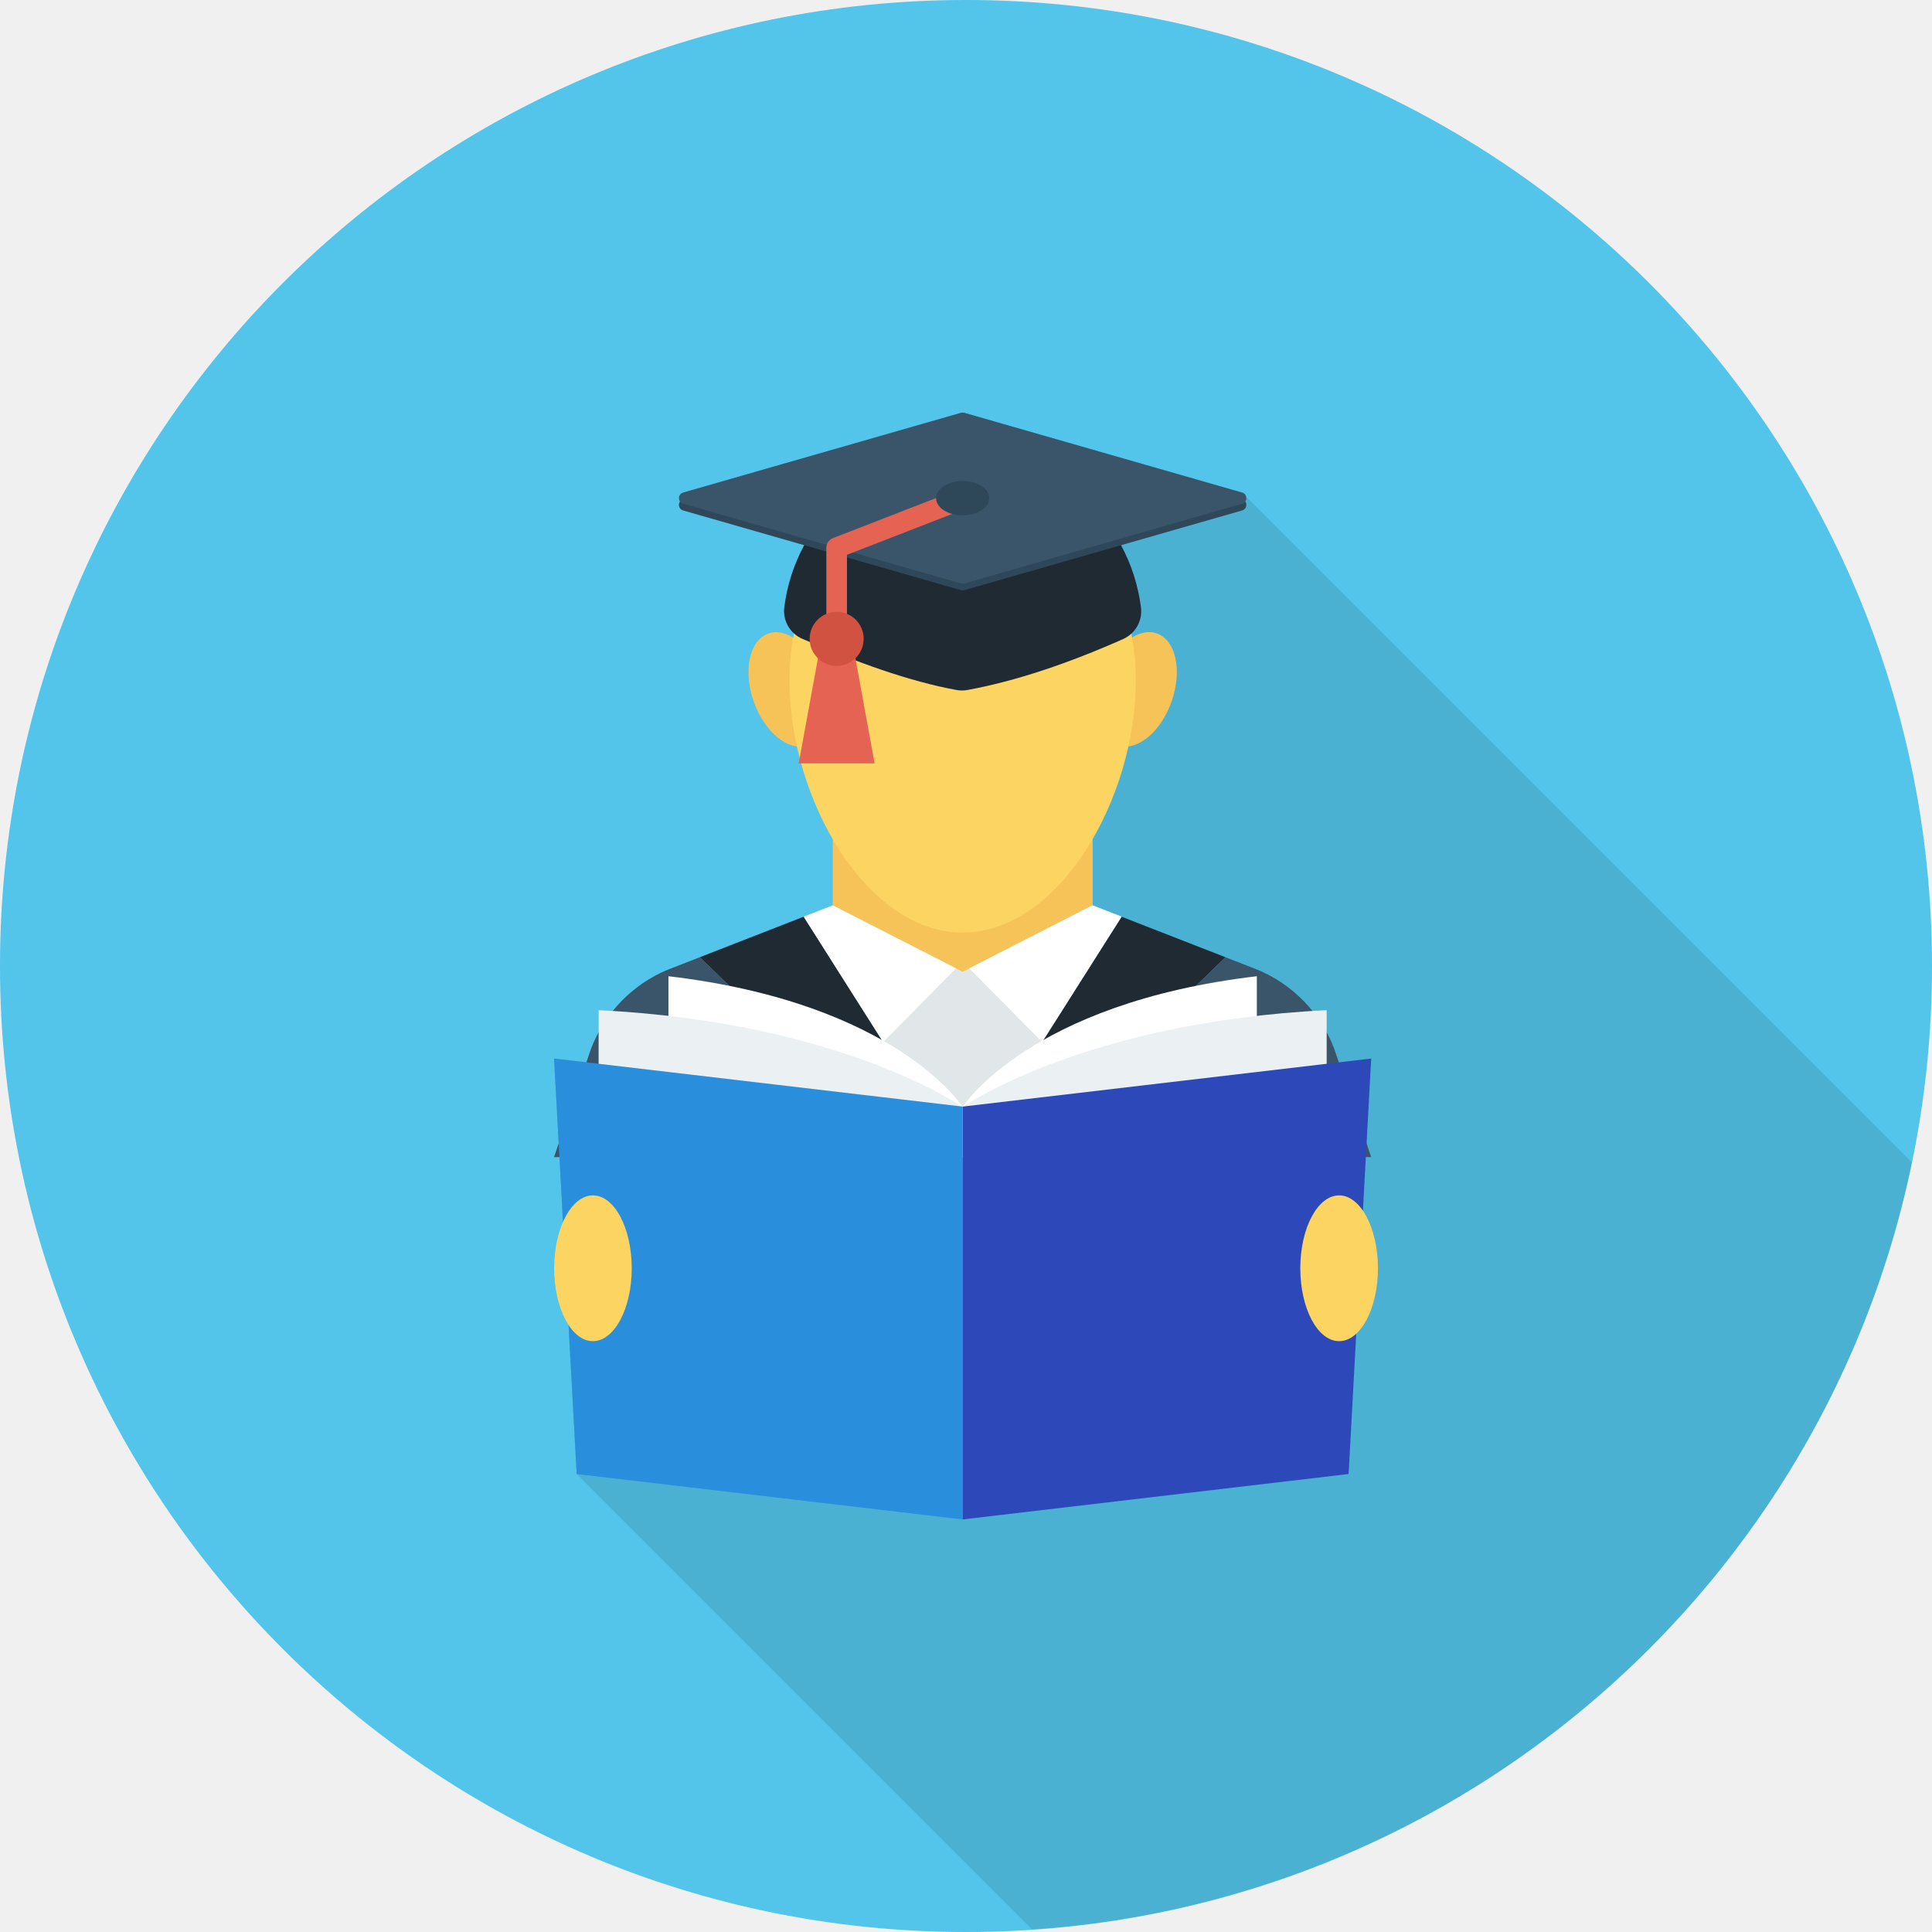
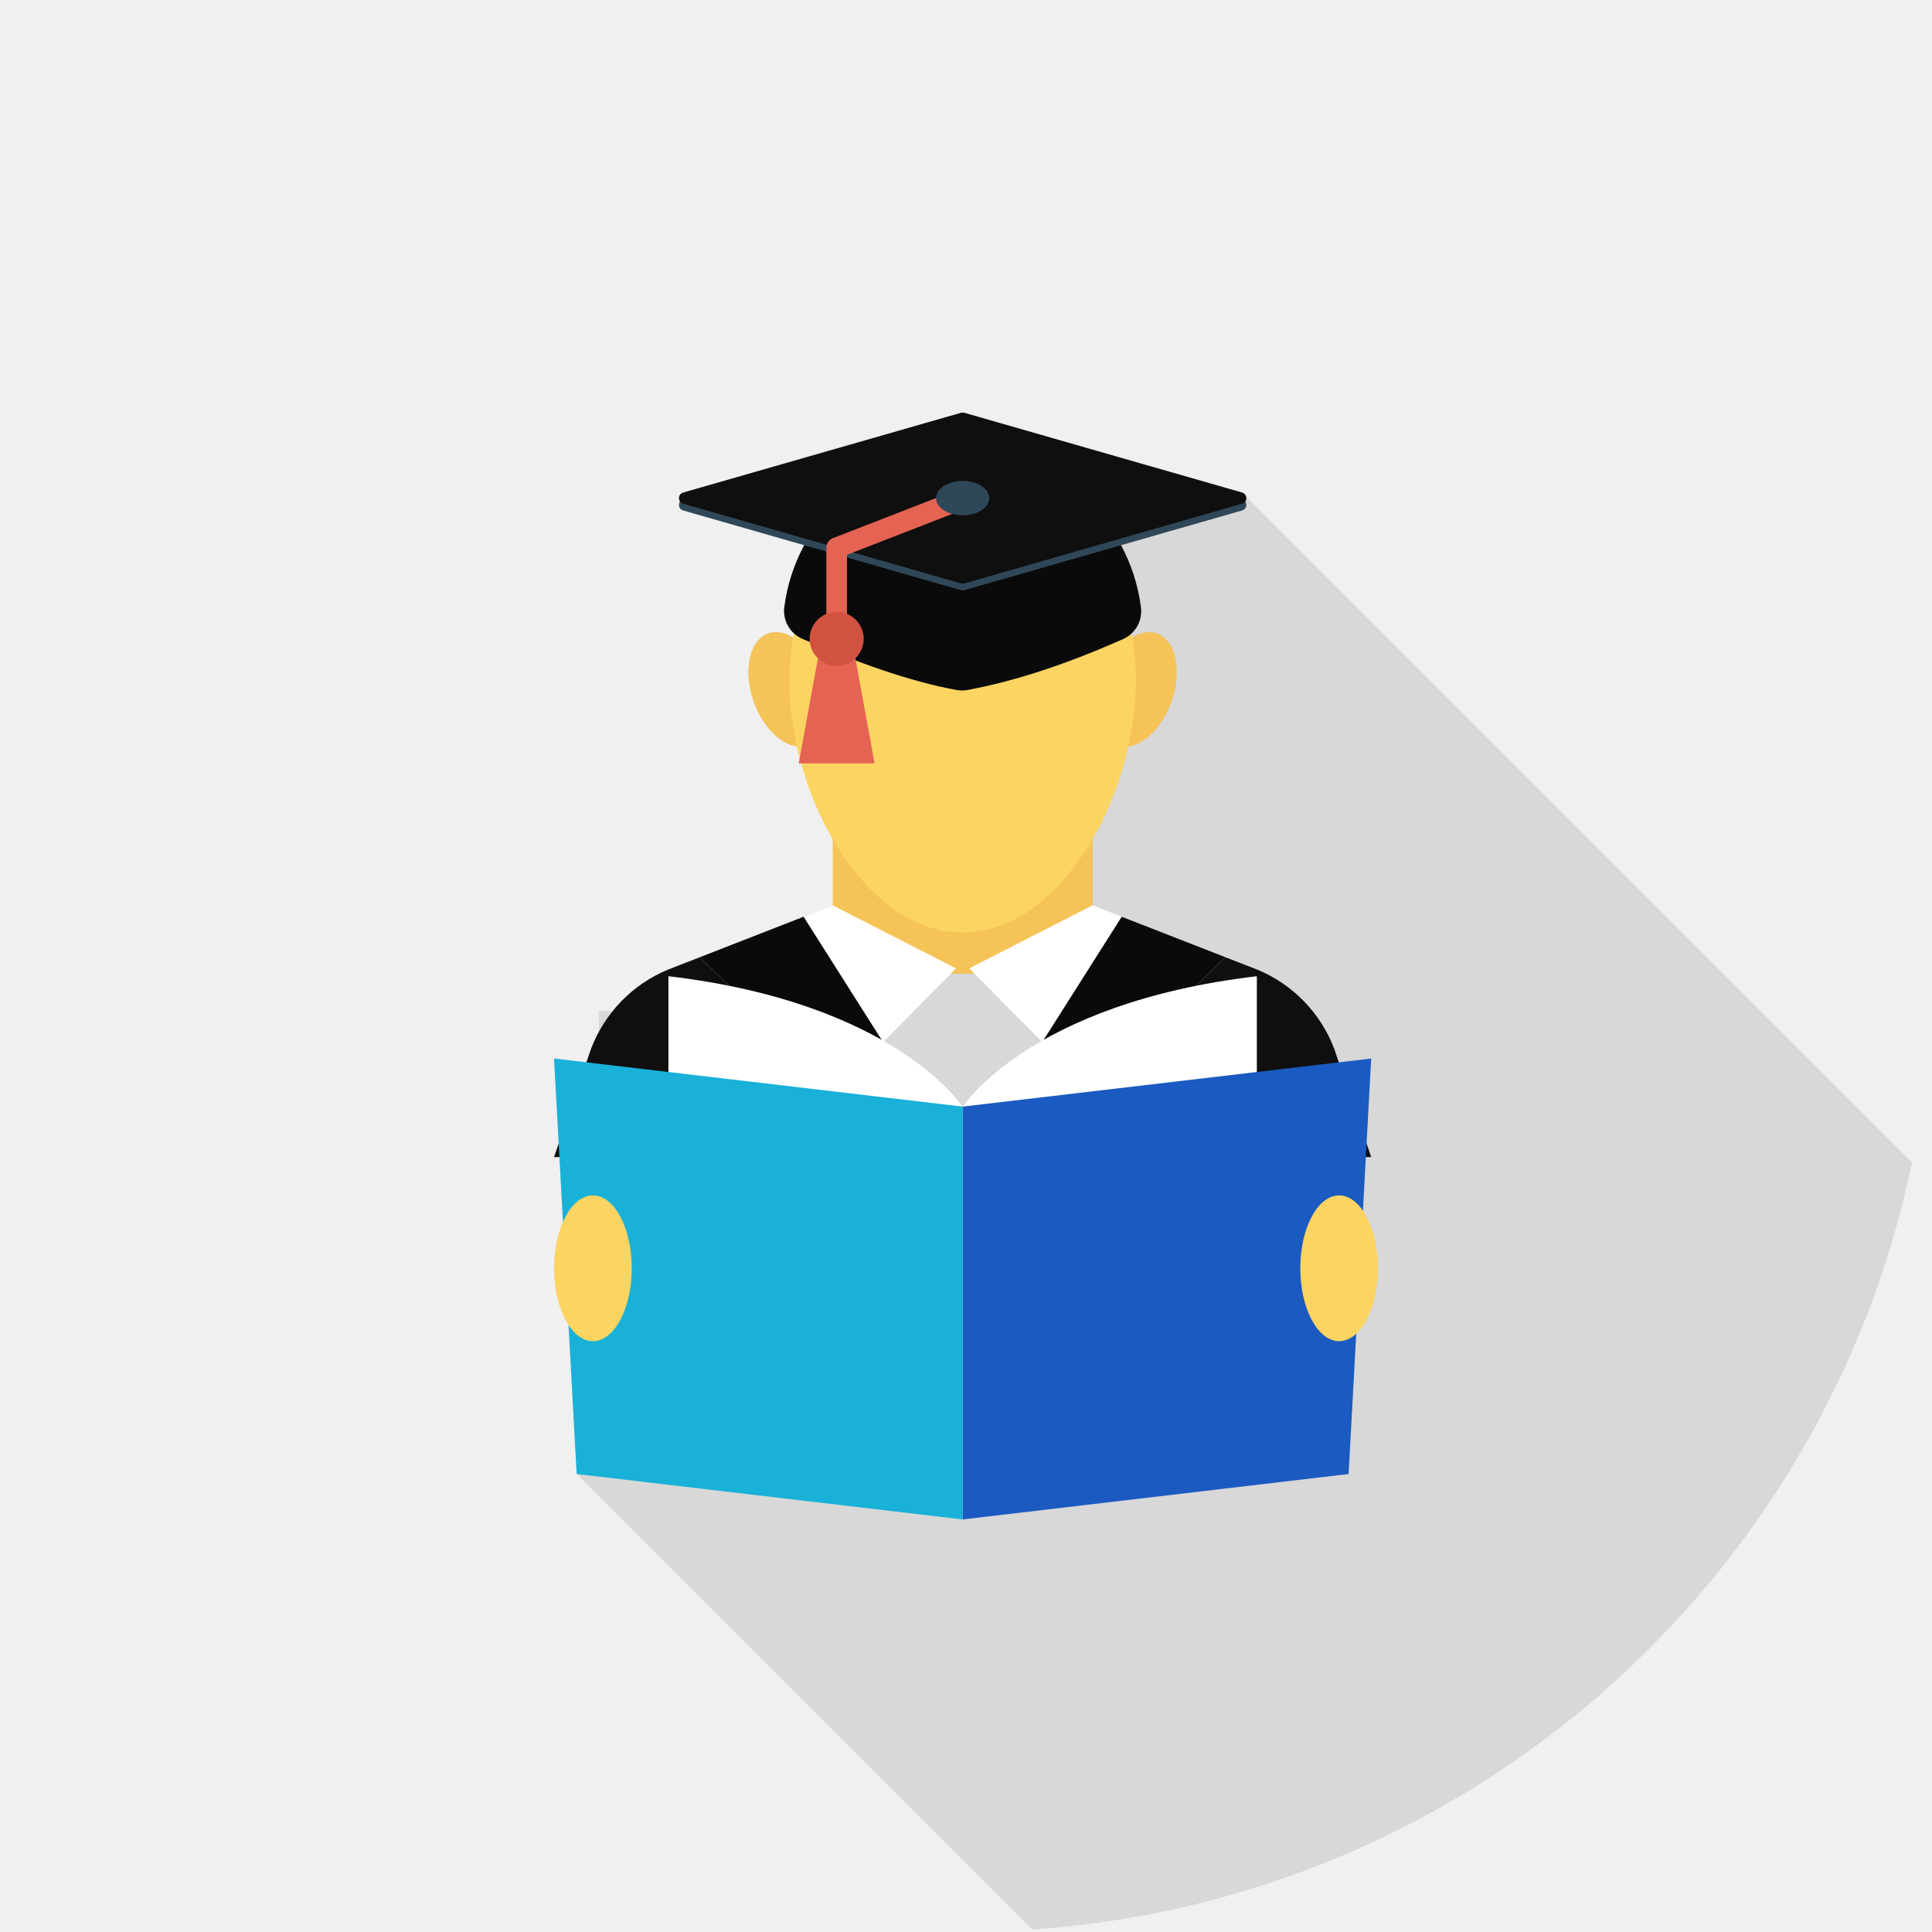
<svg xmlns="http://www.w3.org/2000/svg" version="1.1" id="Layer_1" viewBox="0 0 512 512" xml:space="preserve" width="800px" height="800px" fill="#000000">
  <g id="SVGRepo_bgCarrier" stroke-width="0" />
  <g id="SVGRepo_tracerCarrier" stroke-linecap="round" stroke-linejoin="round" />
  <g id="SVGRepo_iconCarrier">
-     <circle style="fill:#53c4ea;" cx="256" cy="256" r="256" />
+     <circle style="fill:#ffffff00;" cx="256" cy="256" r="256" />
    <path style="opacity:0.1;enable-background:new ;" d="M329.168,130.549l-73.653-21.173c-0.267-0.053-0.533-0.053-0.853,0 l-73.6,21.173c-1.12,0.32-1.387,1.547-0.853,2.347c-0.533,0.8-0.267,2.08,0.853,2.4l32.053,9.173 c-2.667,5.013-4.533,10.56-5.28,16.427c-0.32,2.667,0.693,5.28,2.613,6.987c-0.053,0.373-0.16,0.747-0.267,1.12 c-2.187-1.387-4.48-1.867-6.56-1.173c-5.013,1.76-6.773,9.867-3.893,18.027c2.347,6.72,7.04,11.36,11.467,11.84 c0.213,1.067,0.48,2.08,0.747,3.093l-0.267,1.493h0.693c2.08,7.573,5.173,14.827,9.013,21.227v16.8l-0.693-0.373l-7.68,2.987 l-27.573,10.773l-8.48,3.307c-5.76,2.4-10.773,6.187-14.613,10.987c-1.227-0.107-2.4-0.213-3.68-0.267v5.92 c-0.747,1.387-1.44,2.827-2.027,4.32l-1.227,3.573l-8.587-1.013l1.227,22.507l-1.227,3.627h1.44l0.96,17.28 c-1.493,3.307-2.4,7.52-2.4,12.16c0,6.08,1.547,11.413,3.84,14.933l2.187,39.627l120.683,120.677 c115.659-7.829,210.251-92.411,233.157-203.264L330.219,131.6C330.091,131.131,329.755,130.715,329.168,130.549z" />
    <rect x="220.693" y="213.76" style="fill:#F6C358;" width="68.88" height="44.283" />
-     <polygon style="fill:#E1E6E9;" points="289.515,239.936 255.109,257.531 220.704,239.936 212.987,242.939 253.36,306.629 255.109,306.629 256.859,306.629 297.232,242.939 " />
-     <polygon style="fill:#1f2a32;" points="185.456,253.675 239.984,306.629 253.36,306.629 212.987,242.939 " />
-     <path style="fill:#3A556A;" d="M176.949,256.992c-9.36,3.899-16.709,11.472-20.32,20.955l-9.792,28.688h93.147l-54.528-52.955 L176.949,256.992z" />
-     <polygon style="fill:#FFFFFF;" points="220.704,239.936 253.36,256.64 234.048,276.165 212.987,242.939 " />
-     <polygon style="fill:#1f2a32;" points="324.763,253.675 270.235,306.629 256.859,306.629 297.232,242.939 " />
-     <path style="fill:#3A556A;" d="M333.269,256.992c9.365,3.899,16.709,11.472,20.32,20.955l9.792,28.688h-93.147l54.528-52.955 L333.269,256.992z" />
-     <polygon style="fill:#FFFFFF;" points="289.525,239.92 256.864,256.629 276.181,276.149 297.243,242.928 " />
+     <polygon style="fill:#ffffff00;" points="289.515,239.936 255.109,257.531 220.704,239.936 212.987,242.939 253.36,306.629 255.109,306.629 256.859,306.629 297.232,242.939 " />
+     <polygon style="fill:#0a0a0a;" points="185.456,253.675 239.984,306.629 253.36,306.629 212.987,242.939 " />
+     <path style="fill:#0f0f0f;" d="M176.949,256.992c-9.36,3.899-16.709,11.472-20.32,20.955l-9.792,28.688h93.147l-54.528-52.955 L176.949,256.992z" />
+     <polygon style="fill:#ffffff;" points="220.704,239.936 253.36,256.64 234.048,276.165 212.987,242.939 " />
+     <polygon style="fill:#0a0a0a;" points="324.763,253.675 270.235,306.629 256.859,306.629 297.232,242.939 " />
+     <path style="fill:#0f0f0f;" d="M333.269,256.992c9.365,3.899,16.709,11.472,20.32,20.955l9.792,28.688h-93.147l54.528-52.955 L333.269,256.992z" />
+     <polygon style="fill:#ffffff;" points="289.525,239.92 256.864,256.629 276.181,276.149 297.243,242.928 " />
    <g>
      <ellipse transform="matrix(-0.3308 0.9437 -0.9437 -0.3308 573.5022 -41.2993)" style="fill:#F6C358;" cx="301.394" cy="182.692" rx="15.707" ry="9.643" />
      <ellipse transform="matrix(-0.9437 0.3308 -0.3308 -0.9437 466.3085 286.0171)" style="fill:#F6C358;" cx="208.815" cy="182.689" rx="9.643" ry="15.707" />
    </g>
    <path style="fill:#FCD462;" d="M300.997,180.347c0,31.653-20.544,66.795-45.888,66.795s-45.888-35.136-45.888-66.795 c0-31.653,20.544-47.84,45.888-47.84S300.997,148.688,300.997,180.347z" />
-     <path style="fill:#1f2a32;" d="M255.104,119.381c-24.229,0-44.235,18.085-47.253,41.499c-0.459,3.568,1.504,7.008,4.811,8.432 c14.389,6.213,28.251,11.248,40.875,13.552c0.933,0.171,1.888,0.165,2.827-0.005c12.992-2.395,26.816-7.088,41.253-13.493 c3.269-1.451,5.2-4.859,4.747-8.405C299.387,137.509,279.365,119.381,255.104,119.381z" />
+     <path style="fill:#0a0a0a;" d="M255.104,119.381c-24.229,0-44.235,18.085-47.253,41.499c-0.459,3.568,1.504,7.008,4.811,8.432 c14.389,6.213,28.251,11.248,40.875,13.552c0.933,0.171,1.888,0.165,2.827-0.005c12.992-2.395,26.816-7.088,41.253-13.493 c3.269-1.451,5.2-4.859,4.747-8.405C299.387,137.509,279.365,119.381,255.104,119.381z" />
    <path style="fill:#2F4859;" d="M329.173,132.315l-73.637-21.136c-0.277-0.08-0.571-0.08-0.848,0l-73.637,21.136 c-1.488,0.427-1.488,2.533,0,2.96l73.637,21.136c0.277,0.08,0.571,0.08,0.848,0l73.637-21.136 C330.661,134.848,330.661,132.741,329.173,132.315z" />
-     <path style="fill:#3A556A;" d="M329.173,130.528l-73.637-21.136c-0.277-0.08-0.571-0.08-0.848,0l-73.637,21.136 c-1.488,0.427-1.488,2.533,0,2.96l73.637,21.136c0.277,0.08,0.571,0.08,0.848,0l73.637-21.136 C330.661,133.061,330.661,130.955,329.173,130.528z" />
+     <path style="fill:#0f0f0f;" d="M329.173,130.528l-73.637-21.136c-0.277-0.08-0.571-0.08-0.848,0l-73.637,21.136 c-1.488,0.427-1.488,2.533,0,2.96l73.637,21.136c0.277,0.08,0.571,0.08,0.848,0l73.637-21.136 C330.661,133.061,330.661,130.955,329.173,130.528z" />
    <path style="fill:#E56353;" d="M221.728,176.283c-1.509,0-2.736-1.221-2.736-2.736v-28.389c0-1.125,0.693-2.139,1.744-2.549 l32.565-12.651c1.403-0.549,2.992,0.149,3.536,1.557c0.549,1.408-0.149,2.992-1.557,3.541l-30.821,11.973v26.517 C224.459,175.061,223.237,176.283,221.728,176.283z" />
    <ellipse style="fill:#2F4859;" cx="255.109" cy="132.011" rx="7.045" ry="4.555" />
    <polygon style="fill:#E56353;" points="231.781,202.299 211.669,202.299 217.408,170.917 226.043,170.917 " />
    <circle style="fill:#D15241;" cx="221.728" cy="169.301" r="7.157" />
-     <path style="fill:#FFFFFF;" d="M333.077,258.709v25.669l-77.968,8.997C255.109,293.376,272.475,265.851,333.077,258.709z" />
-     <path style="fill:#EBF0F3;" d="M351.579,267.707v25.669h-96.469C255.109,293.376,287.147,270.88,351.579,267.707z" />
-     <path style="fill:#FFFFFF;" d="M177.141,258.709v25.669l77.968,8.997C255.109,293.376,237.744,265.851,177.141,258.709z" />
-     <path style="fill:#EBF0F3;" d="M158.64,267.707v25.669h96.469C255.109,293.376,223.072,270.88,158.64,267.707z" />
-     <polygon style="fill:#2d49b9;" points="357.397,390.629 255.109,402.667 255.109,293.259 363.381,280.523 " />
-     <polygon style="fill:#298edb;" points="152.821,390.629 255.109,402.667 255.109,293.259 146.837,280.523 " />
+     <path style="fill:#ffffff;" d="M333.077,258.709v25.669l-77.968,8.997C255.109,293.376,272.475,265.851,333.077,258.709z" />
+     <path style="fill:#ffffff00;" d="M351.579,267.707v25.669h-96.469C255.109,293.376,287.147,270.88,351.579,267.707z" />
+     <path style="fill:#ffffff;" d="M177.141,258.709v25.669l77.968,8.997C255.109,293.376,237.744,265.851,177.141,258.709z" />
+     <path style="fill:#ffffff00;" d="M158.64,267.707v25.669h96.469C255.109,293.376,223.072,270.88,158.64,267.707z" />
+     <polygon style="fill:#1a5ac1;" points="357.397,390.629 255.109,402.667 255.109,293.259 363.381,280.523 " />
+     <polygon style="fill:#19b1d7;" points="152.821,390.629 255.109,402.667 255.109,293.259 146.837,280.523 " />
    <g>
      <ellipse style="fill:#FCD462;" cx="354.88" cy="336.107" rx="10.288" ry="19.317" />
      <ellipse style="fill:#FCD462;" cx="157.131" cy="336.107" rx="10.288" ry="19.317" />
    </g>
  </g>
</svg>
